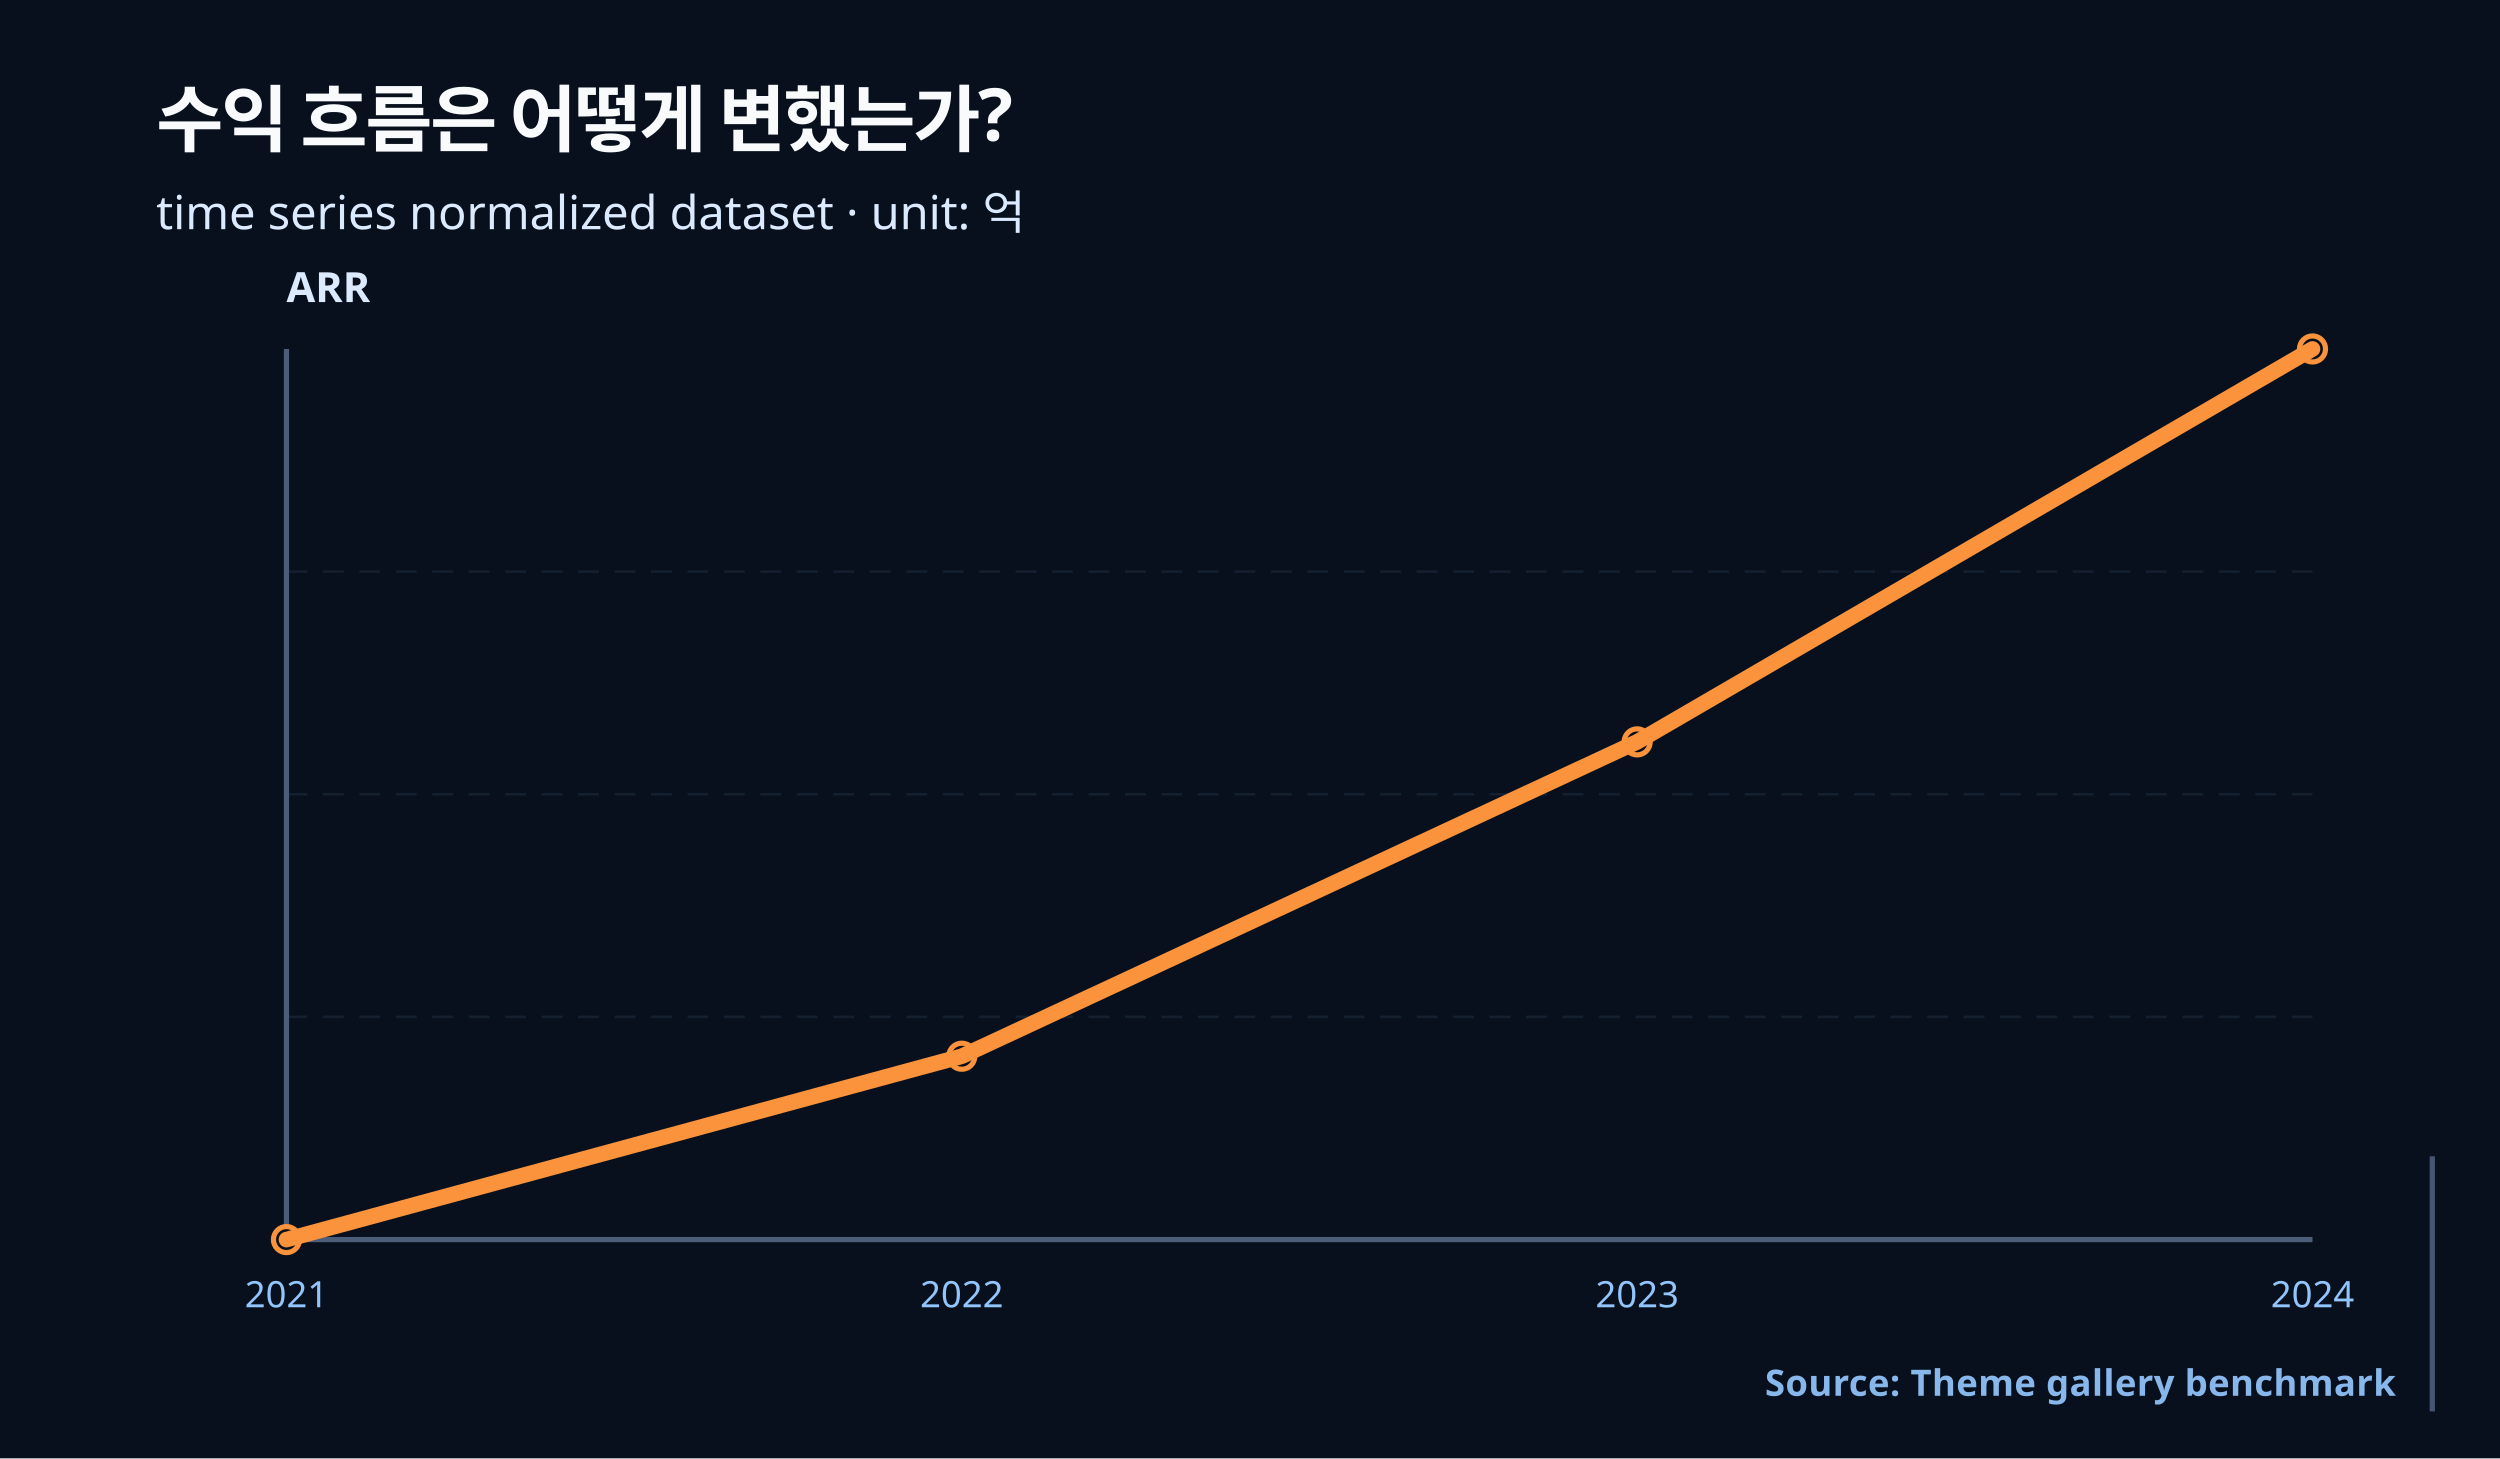
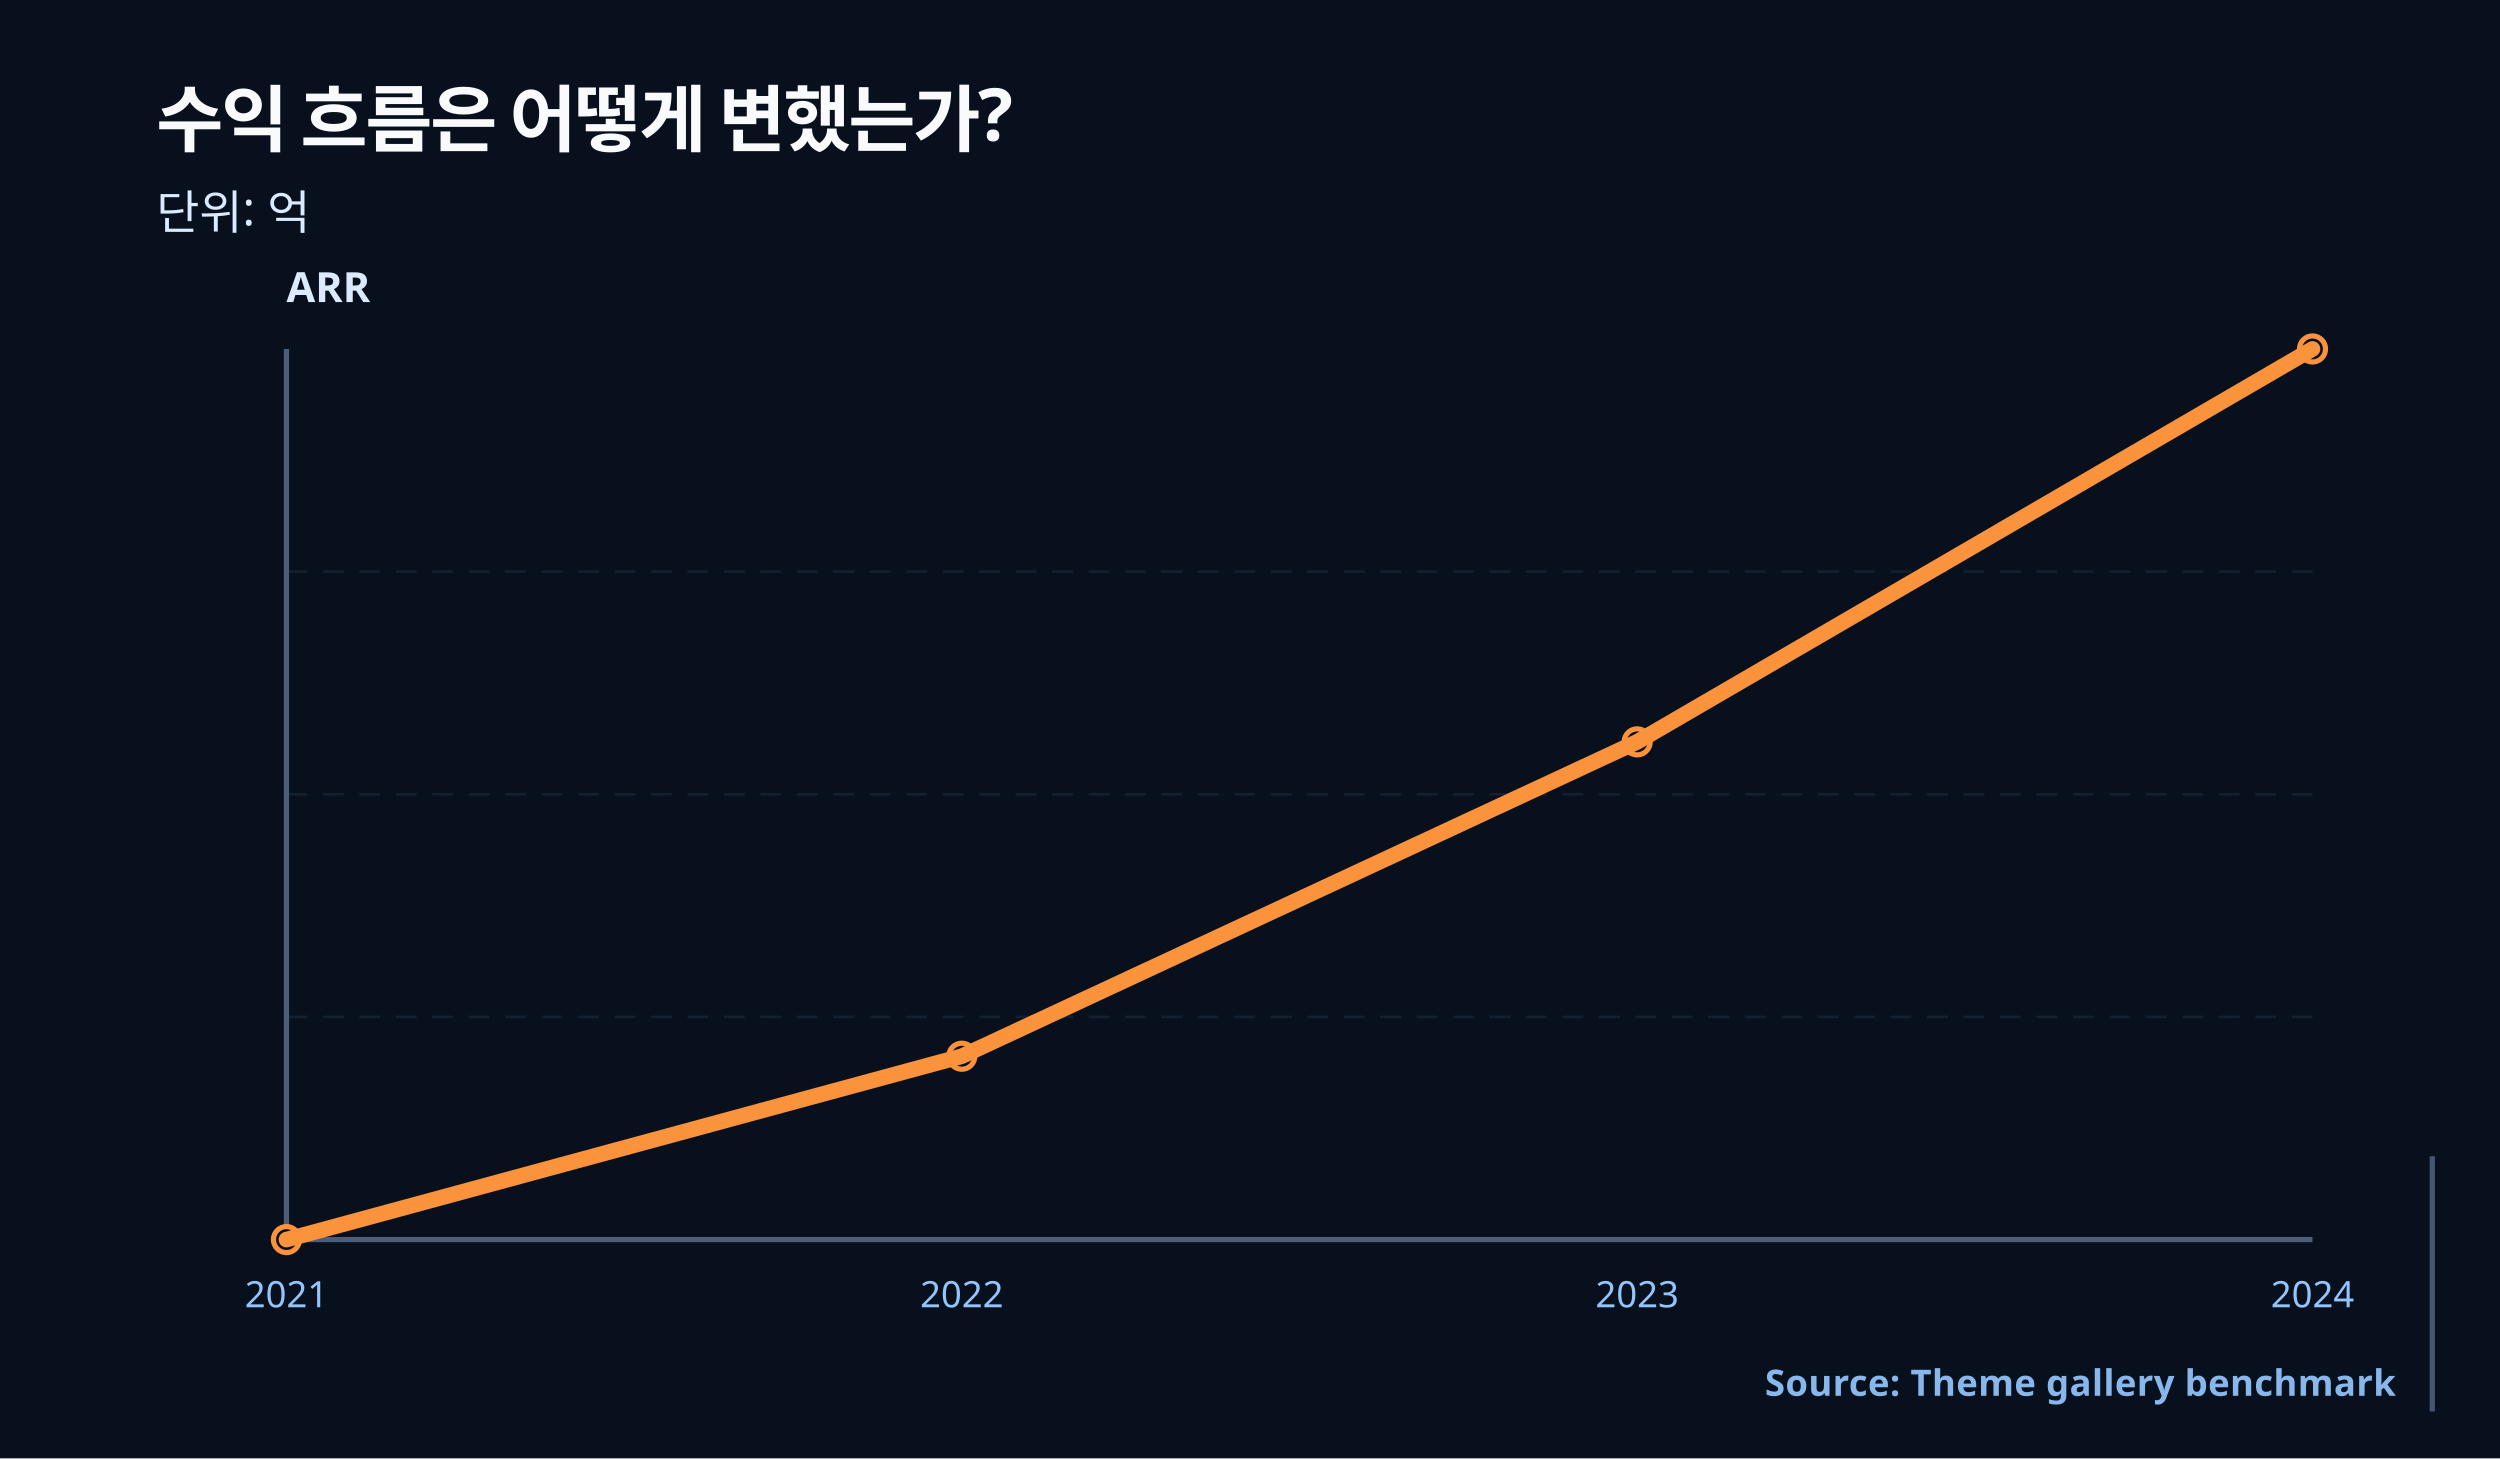
<svg xmlns="http://www.w3.org/2000/svg" width="960" height="560" viewBox="0 0 960 560" fill="none">
  <style>.cg-root .title{font:700 28px 'Space Grotesk', 'Pretendard', 'Apple SD Gothic Neo', sans-serif; fill:#f8fafc; letter-spacing:-0.03em;}.cg-root .subtitle{font:500 18px 'IBM Plex Sans KR', 'Pretendard', 'Apple SD Gothic Neo', sans-serif; fill:#dbeafe;}.cg-root .label,.cg-root .axis,.cg-root .header,.cg-root .cell{font:720 16px 'IBM Plex Sans KR', 'Pretendard', 'Apple SD Gothic Neo', sans-serif; fill:#dbeafe;}.cg-root .value{font:700 16px 'IBM Plex Sans KR', 'Pretendard', 'Apple SD Gothic Neo', sans-serif; fill:#f8fafc;}.cg-root .header{font-weight:700; fill:#f8fafc;}.cg-root .tick{font:500 14px 'IBM Plex Sans KR', 'Pretendard', 'Apple SD Gothic Neo', sans-serif; fill:#93c5fd;}.cg-root .source{font:600 14px 'IBM Plex Sans KR', 'Pretendard', 'Apple SD Gothic Neo', sans-serif; fill:#93c5fd; letter-spacing:0.01em;}.cg-root .stat{font:800 72px 'Space Grotesk', 'Pretendard', 'Apple SD Gothic Neo', sans-serif; fill:#f8fafc; letter-spacing:-0.04em;}</style>
  <rect x="0" y="0" width="960" height="560" fill="#07101c" />
  <g class="cg-root">
    <text x="60" y="56" class="title" fill="#f8fafc" style="fill:#f8fafc !important;">수익 흐름은 어떻게 변했는가?</text>
-     <text x="60" y="88" class="subtitle" fill="#dbeafe" style="fill:#dbeafe !important;">time series normalized dataset · unit: 억</text>
+     <text x="60" y="88" class="subtitle" fill="#dbeafe" style="fill:#dbeafe !important;">단위: 억</text>
    <line x1="110" y1="219.50" x2="888" y2="219.50" stroke="#314159" stroke-width="1" stroke-opacity="0.32" stroke-dasharray="8 6" />
    <line x1="110" y1="305.00" x2="888" y2="305.00" stroke="#314159" stroke-width="1" stroke-opacity="0.32" stroke-dasharray="8 6" />
    <line x1="110" y1="390.50" x2="888" y2="390.50" stroke="#314159" stroke-width="1" stroke-opacity="0.32" stroke-dasharray="8 6" />
    <line x1="110" y1="476" x2="888" y2="476" stroke="#4b5d78" stroke-width="2" />
    <line x1="110" y1="134" x2="110" y2="476" stroke="#4b5d78" stroke-width="2" />
    <circle cx="110.00" cy="476.00" r="5" fill="#07101c" stroke="#fb923c" stroke-width="2" />
    <text x="110.00" y="502" class="tick" text-anchor="middle" fill="#93c5fd" style="fill:#93c5fd !important;">2021</text>
    <circle cx="369.33" cy="405.59" r="5" fill="#07101c" stroke="#fb923c" stroke-width="2" />
    <text x="369.33" y="502" class="tick" text-anchor="middle" fill="#93c5fd" style="fill:#93c5fd !important;">2022</text>
    <circle cx="628.67" cy="284.88" r="5" fill="#07101c" stroke="#fb923c" stroke-width="2" />
    <text x="628.67" y="502" class="tick" text-anchor="middle" fill="#93c5fd" style="fill:#93c5fd !important;">2023</text>
    <circle cx="888.00" cy="134.00" r="5" fill="#07101c" stroke="#fb923c" stroke-width="2" />
    <text x="888.00" y="502" class="tick" text-anchor="middle" fill="#93c5fd" style="fill:#93c5fd !important;">2024</text>
    <polyline fill="none" stroke="#fb923c" stroke-width="6.0" points="110.00,476.00 369.33,405.59 628.67,284.88 888.00,134.00" stroke-linecap="round" stroke-linejoin="round" />
    <text x="110" y="116" class="axis" fill="#dbeafe" style="fill:#dbeafe !important;">ARR</text>
    <line x1="934" y1="444" x2="934" y2="542" stroke="#4b5d78" stroke-width="2" stroke-opacity="0.92" />
    <text x="920" y="536" class="source" text-anchor="end" opacity="0.92" fill="#93c5fd" style="fill:#93c5fd !important;">Source: Theme gallery benchmark</text>
  </g>
</svg>
